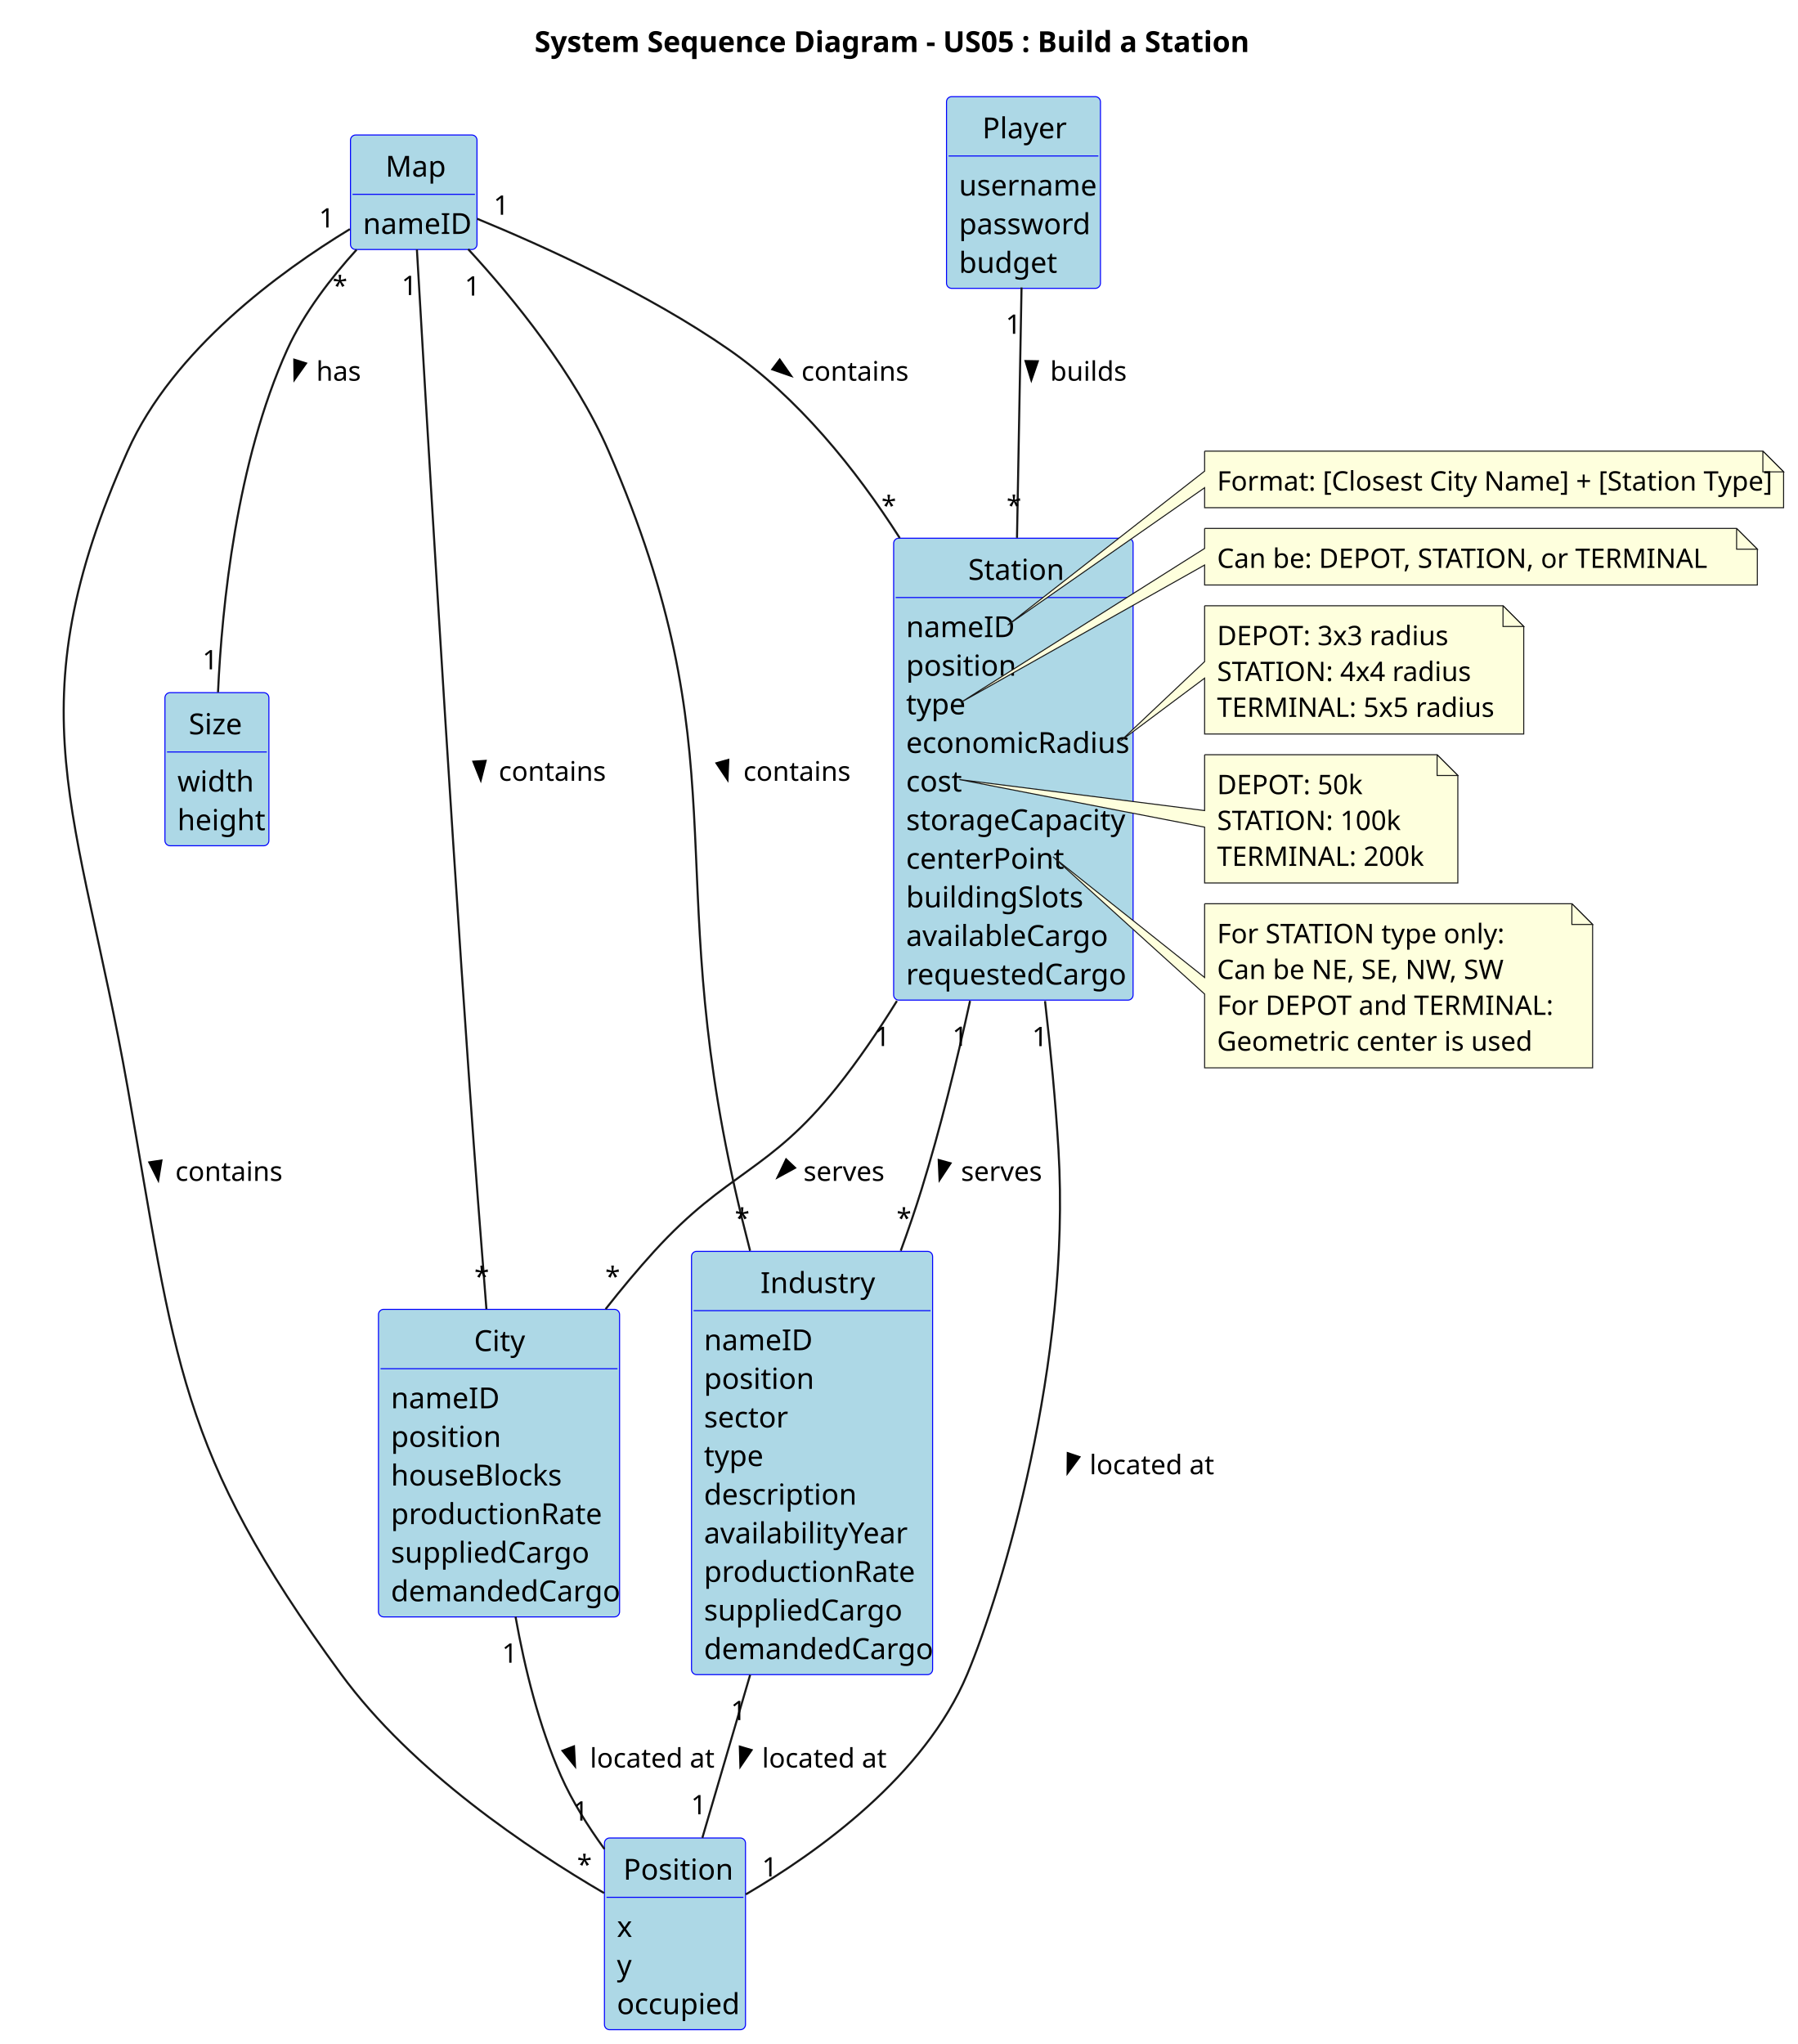
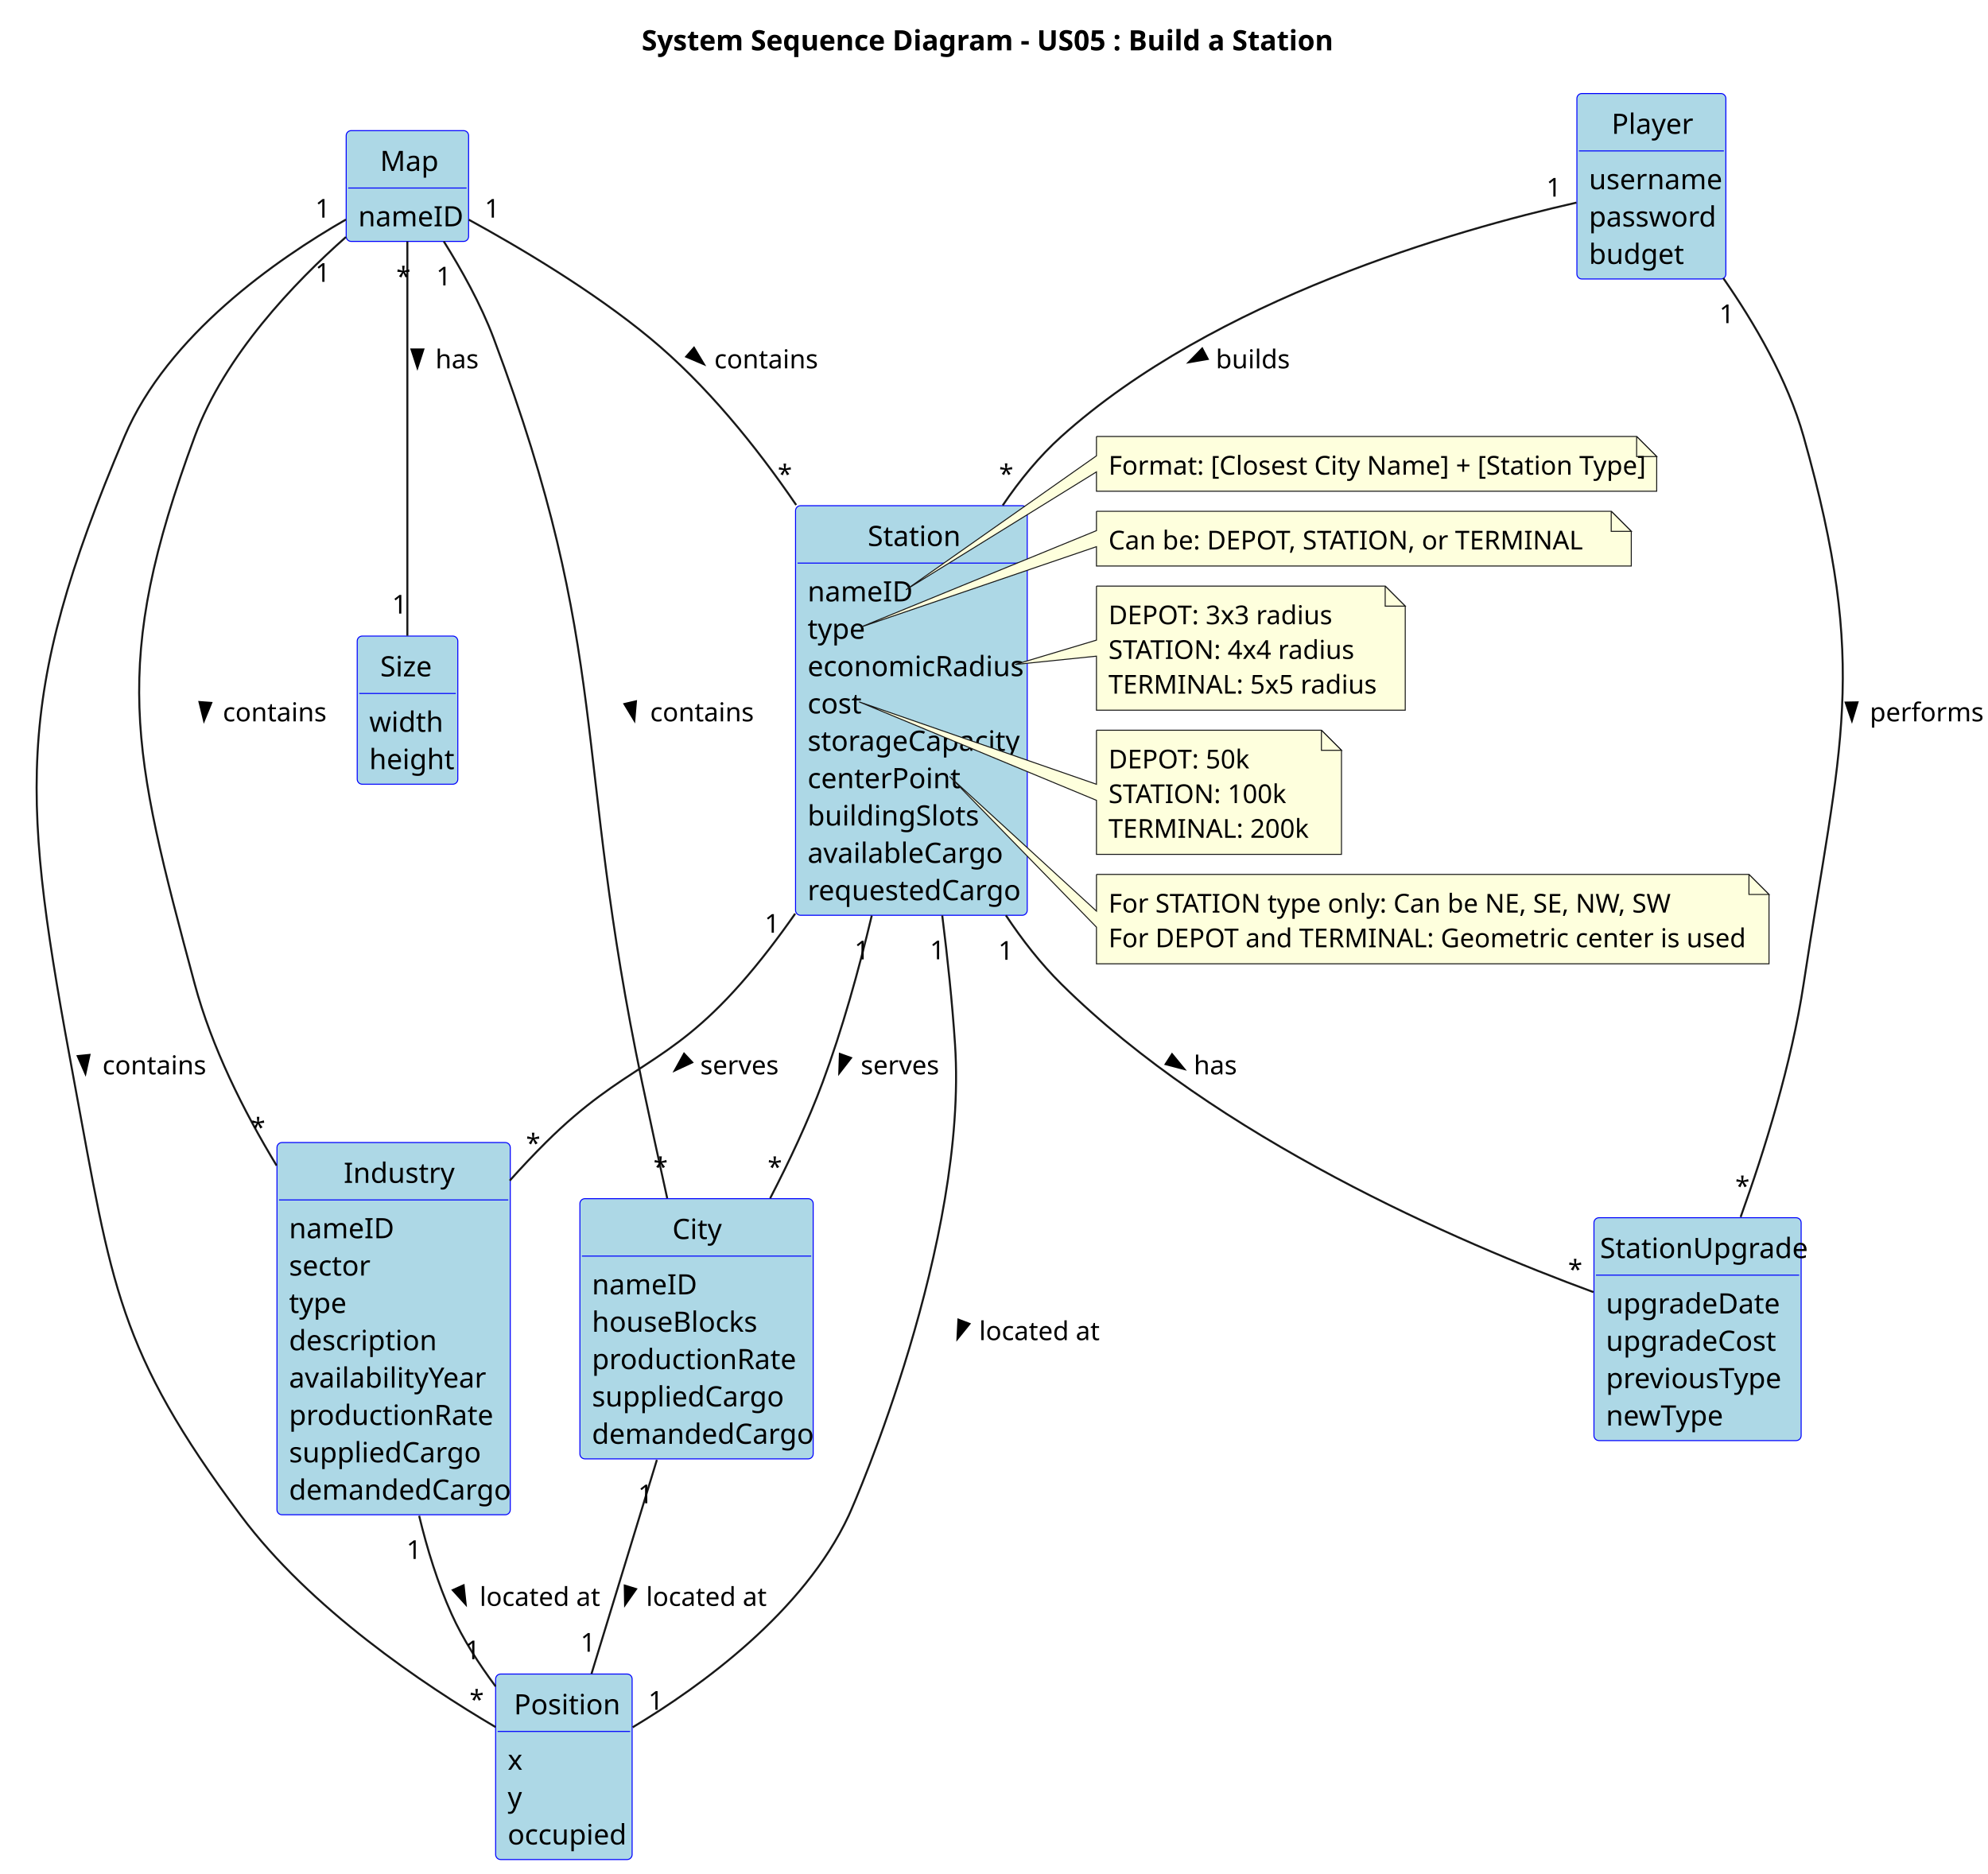
- <svg xmlns="http://www.w3.org/2000/svg" contentStyleType="text/css" height="986px" preserveAspectRatio="none" style="width:867px;height:986px;background:#FFFFFF;" version="1.1" viewBox="0 0 867 986" width="867px" zoomAndPan="magnify">
+ <svg xmlns="http://www.w3.org/2000/svg" contentStyleType="text/css" height="934px" preserveAspectRatio="none" style="width:991px;height:934px;background:#FFFFFF;" version="1.1" viewBox="0 0 991 934" width="991px" zoomAndPan="magnify">
  <defs />
  <g>
-     <text fill="#000000" font-family="sans-serif" font-size="14" font-weight="bold" lengthAdjust="spacing" textLength="337.647" x="257.846" y="25.107">System Sequence Diagram - US05 : Build a Station</text>
+     <text fill="#000000" font-family="sans-serif" font-size="14" font-weight="bold" lengthAdjust="spacing" textLength="337.647" x="319.856" y="25.107">System Sequence Diagram - US05 : Build a Station</text>
    <g id="elem_Player">
-       <rect codeLine="12" fill="#ADD8E6" height="92.484" id="Player" rx="2.5" ry="2.5" style="stroke:#0000FF;stroke-width:0.5;" width="74.255" x="456.56" y="46.621" />
-       <text fill="#000000" font-family="sans-serif" font-size="14" lengthAdjust="spacing" textLength="39.683" x="473.846" y="66.728">Player</text>
-       <line style="stroke:#0000FF;stroke-width:0.5;" x1="457.56" x2="529.815" y1="75.242" y2="75.242" />
-       <text fill="#000000" font-family="sans-serif" font-size="14" lengthAdjust="spacing" textLength="62.255" x="462.56" y="94.35">username</text>
-       <text fill="#000000" font-family="sans-serif" font-size="14" lengthAdjust="spacing" textLength="59.917" x="462.56" y="112.971">password</text>
-       <text fill="#000000" font-family="sans-serif" font-size="14" lengthAdjust="spacing" textLength="42.82" x="462.56" y="131.592">budget</text>
+       <rect codeLine="12" fill="#ADD8E6" height="92.484" id="Player" rx="2.5" ry="2.5" style="stroke:#0000FF;stroke-width:0.5;" width="74.255" x="786.07" y="46.621" />
+       <text fill="#000000" font-family="sans-serif" font-size="14" lengthAdjust="spacing" textLength="39.683" x="803.356" y="66.728">Player</text>
+       <line style="stroke:#0000FF;stroke-width:0.5;" x1="787.07" x2="859.325" y1="75.242" y2="75.242" />
+       <text fill="#000000" font-family="sans-serif" font-size="14" lengthAdjust="spacing" textLength="62.255" x="792.07" y="94.35">username</text>
+       <text fill="#000000" font-family="sans-serif" font-size="14" lengthAdjust="spacing" textLength="59.917" x="792.07" y="112.971">password</text>
+       <text fill="#000000" font-family="sans-serif" font-size="14" lengthAdjust="spacing" textLength="42.82" x="792.07" y="131.592">budget</text>
    </g>
    <g id="elem_Map">
-       <rect codeLine="18" fill="#ADD8E6" height="55.242" id="Map" rx="2.5" ry="2.5" style="stroke:#0000FF;stroke-width:0.5;" width="61.02" x="169.06" y="65.121" />
-       <text fill="#000000" font-family="sans-serif" font-size="14" lengthAdjust="spacing" textLength="27.234" x="185.953" y="85.228">Map</text>
-       <line style="stroke:#0000FF;stroke-width:0.5;" x1="170.06" x2="229.081" y1="93.742" y2="93.742" />
-       <text fill="#000000" font-family="sans-serif" font-size="14" lengthAdjust="spacing" textLength="49.02" x="175.06" y="112.85">nameID</text>
+       <rect codeLine="18" fill="#ADD8E6" height="55.242" id="Map" rx="2.5" ry="2.5" style="stroke:#0000FF;stroke-width:0.5;" width="61.02" x="172.57" y="65.121" />
+       <text fill="#000000" font-family="sans-serif" font-size="14" lengthAdjust="spacing" textLength="27.234" x="189.463" y="85.228">Map</text>
+       <line style="stroke:#0000FF;stroke-width:0.5;" x1="173.57" x2="232.59" y1="93.742" y2="93.742" />
+       <text fill="#000000" font-family="sans-serif" font-size="14" lengthAdjust="spacing" textLength="49.02" x="178.57" y="112.85">nameID</text>
    </g>
    <g id="elem_City">
-       <rect codeLine="22" fill="#ADD8E6" height="148.348" id="City" rx="2.5" ry="2.5" style="stroke:#0000FF;stroke-width:0.5;" width="116.296" x="182.56" y="631.621" />
-       <text fill="#000000" font-family="sans-serif" font-size="14" lengthAdjust="spacing" textLength="24.11" x="228.653" y="651.729">City</text>
-       <line style="stroke:#0000FF;stroke-width:0.5;" x1="183.56" x2="297.856" y1="660.242" y2="660.242" />
-       <text fill="#000000" font-family="sans-serif" font-size="14" lengthAdjust="spacing" textLength="49.02" x="188.56" y="679.35">nameID</text>
-       <text fill="#000000" font-family="sans-serif" font-size="14" lengthAdjust="spacing" textLength="48.255" x="188.56" y="697.971">position</text>
-       <text fill="#000000" font-family="sans-serif" font-size="14" lengthAdjust="spacing" textLength="79.379" x="188.56" y="716.592">houseBlocks</text>
-       <text fill="#000000" font-family="sans-serif" font-size="14" lengthAdjust="spacing" textLength="94.951" x="188.56" y="735.213">productionRate</text>
-       <text fill="#000000" font-family="sans-serif" font-size="14" lengthAdjust="spacing" textLength="90.282" x="188.56" y="753.834">suppliedCargo</text>
-       <text fill="#000000" font-family="sans-serif" font-size="14" lengthAdjust="spacing" textLength="104.296" x="188.56" y="772.455">demandedCargo</text>
+       <rect codeLine="22" fill="#ADD8E6" height="129.727" id="City" rx="2.5" ry="2.5" style="stroke:#0000FF;stroke-width:0.5;" width="116.296" x="289.07" y="597.621" />
+       <text fill="#000000" font-family="sans-serif" font-size="14" lengthAdjust="spacing" textLength="24.11" x="335.163" y="617.729">City</text>
+       <line style="stroke:#0000FF;stroke-width:0.5;" x1="290.07" x2="404.366" y1="626.242" y2="626.242" />
+       <text fill="#000000" font-family="sans-serif" font-size="14" lengthAdjust="spacing" textLength="49.02" x="295.07" y="645.35">nameID</text>
+       <text fill="#000000" font-family="sans-serif" font-size="14" lengthAdjust="spacing" textLength="79.379" x="295.07" y="663.971">houseBlocks</text>
+       <text fill="#000000" font-family="sans-serif" font-size="14" lengthAdjust="spacing" textLength="94.951" x="295.07" y="682.592">productionRate</text>
+       <text fill="#000000" font-family="sans-serif" font-size="14" lengthAdjust="spacing" textLength="90.282" x="295.07" y="701.213">suppliedCargo</text>
+       <text fill="#000000" font-family="sans-serif" font-size="14" lengthAdjust="spacing" textLength="104.296" x="295.07" y="719.834">demandedCargo</text>
    </g>
    <g id="elem_Industry">
-       <rect codeLine="31" fill="#ADD8E6" height="204.211" id="Industry" rx="2.5" ry="2.5" style="stroke:#0000FF;stroke-width:0.5;" width="116.296" x="333.56" y="603.621" />
-       <text fill="#000000" font-family="sans-serif" font-size="14" lengthAdjust="spacing" textLength="49.8" x="366.808" y="623.729">Industry</text>
-       <line style="stroke:#0000FF;stroke-width:0.5;" x1="334.56" x2="448.856" y1="632.242" y2="632.242" />
-       <text fill="#000000" font-family="sans-serif" font-size="14" lengthAdjust="spacing" textLength="49.02" x="339.56" y="651.35">nameID</text>
-       <text fill="#000000" font-family="sans-serif" font-size="14" lengthAdjust="spacing" textLength="48.255" x="339.56" y="669.971">position</text>
-       <text fill="#000000" font-family="sans-serif" font-size="14" lengthAdjust="spacing" textLength="38.124" x="339.56" y="688.592">sector</text>
-       <text fill="#000000" font-family="sans-serif" font-size="14" lengthAdjust="spacing" textLength="26.462" x="339.56" y="707.213">type</text>
-       <text fill="#000000" font-family="sans-serif" font-size="14" lengthAdjust="spacing" textLength="67.703" x="339.56" y="725.834">description</text>
-       <text fill="#000000" font-family="sans-serif" font-size="14" lengthAdjust="spacing" textLength="94.158" x="339.56" y="744.455">availabilityYear</text>
-       <text fill="#000000" font-family="sans-serif" font-size="14" lengthAdjust="spacing" textLength="94.951" x="339.56" y="763.076">productionRate</text>
-       <text fill="#000000" font-family="sans-serif" font-size="14" lengthAdjust="spacing" textLength="90.282" x="339.56" y="781.697">suppliedCargo</text>
-       <text fill="#000000" font-family="sans-serif" font-size="14" lengthAdjust="spacing" textLength="104.296" x="339.56" y="800.318">demandedCargo</text>
+       <rect codeLine="30" fill="#ADD8E6" height="185.59" id="Industry" rx="2.5" ry="2.5" style="stroke:#0000FF;stroke-width:0.5;" width="116.296" x="138.07" y="569.621" />
+       <text fill="#000000" font-family="sans-serif" font-size="14" lengthAdjust="spacing" textLength="49.8" x="171.318" y="589.729">Industry</text>
+       <line style="stroke:#0000FF;stroke-width:0.5;" x1="139.07" x2="253.366" y1="598.242" y2="598.242" />
+       <text fill="#000000" font-family="sans-serif" font-size="14" lengthAdjust="spacing" textLength="49.02" x="144.07" y="617.35">nameID</text>
+       <text fill="#000000" font-family="sans-serif" font-size="14" lengthAdjust="spacing" textLength="38.124" x="144.07" y="635.971">sector</text>
+       <text fill="#000000" font-family="sans-serif" font-size="14" lengthAdjust="spacing" textLength="26.462" x="144.07" y="654.592">type</text>
+       <text fill="#000000" font-family="sans-serif" font-size="14" lengthAdjust="spacing" textLength="67.703" x="144.07" y="673.213">description</text>
+       <text fill="#000000" font-family="sans-serif" font-size="14" lengthAdjust="spacing" textLength="94.158" x="144.07" y="691.834">availabilityYear</text>
+       <text fill="#000000" font-family="sans-serif" font-size="14" lengthAdjust="spacing" textLength="94.951" x="144.07" y="710.455">productionRate</text>
+       <text fill="#000000" font-family="sans-serif" font-size="14" lengthAdjust="spacing" textLength="90.282" x="144.07" y="729.076">suppliedCargo</text>
+       <text fill="#000000" font-family="sans-serif" font-size="14" lengthAdjust="spacing" textLength="104.296" x="144.07" y="747.697">demandedCargo</text>
    </g>
    <g id="elem_Position">
-       <rect codeLine="43" fill="#ADD8E6" height="92.484" id="Position" rx="2.5" ry="2.5" style="stroke:#0000FF;stroke-width:0.5;" width="68.041" x="291.56" y="886.621" />
-       <text fill="#000000" font-family="sans-serif" font-size="14" lengthAdjust="spacing" textLength="49.807" x="300.677" y="906.729">Position</text>
-       <line style="stroke:#0000FF;stroke-width:0.5;" x1="292.56" x2="358.601" y1="915.242" y2="915.242" />
-       <text fill="#000000" font-family="sans-serif" font-size="14" lengthAdjust="spacing" textLength="7" x="297.56" y="934.35">x</text>
-       <text fill="#000000" font-family="sans-serif" font-size="14" lengthAdjust="spacing" textLength="7" x="297.56" y="952.971">y</text>
-       <text fill="#000000" font-family="sans-serif" font-size="14" lengthAdjust="spacing" textLength="56.041" x="297.56" y="971.592">occupied</text>
+       <rect codeLine="41" fill="#ADD8E6" height="92.484" id="Position" rx="2.5" ry="2.5" style="stroke:#0000FF;stroke-width:0.5;" width="68.041" x="247.07" y="834.621" />
+       <text fill="#000000" font-family="sans-serif" font-size="14" lengthAdjust="spacing" textLength="49.807" x="256.187" y="854.729">Position</text>
+       <line style="stroke:#0000FF;stroke-width:0.5;" x1="248.07" x2="314.111" y1="863.242" y2="863.242" />
+       <text fill="#000000" font-family="sans-serif" font-size="14" lengthAdjust="spacing" textLength="7" x="253.07" y="882.35">x</text>
+       <text fill="#000000" font-family="sans-serif" font-size="14" lengthAdjust="spacing" textLength="7" x="253.07" y="900.971">y</text>
+       <text fill="#000000" font-family="sans-serif" font-size="14" lengthAdjust="spacing" textLength="56.041" x="253.07" y="919.592">occupied</text>
    </g>
    <g id="elem_Size">
-       <rect codeLine="49" fill="#ADD8E6" height="73.863" id="Size" rx="2.5" ry="2.5" style="stroke:#0000FF;stroke-width:0.5;" width="50.145" x="79.56" y="334.121" />
-       <text fill="#000000" font-family="sans-serif" font-size="14" lengthAdjust="spacing" textLength="27.234" x="91.015" y="354.228">Size</text>
-       <line style="stroke:#0000FF;stroke-width:0.5;" x1="80.56" x2="128.704" y1="362.742" y2="362.742" />
-       <text fill="#000000" font-family="sans-serif" font-size="14" lengthAdjust="spacing" textLength="32.683" x="85.56" y="381.85">width</text>
-       <text fill="#000000" font-family="sans-serif" font-size="14" lengthAdjust="spacing" textLength="38.145" x="85.56" y="400.471">height</text>
+       <rect codeLine="47" fill="#ADD8E6" height="73.863" id="Size" rx="2.5" ry="2.5" style="stroke:#0000FF;stroke-width:0.5;" width="50.145" x="178.07" y="317.121" />
+       <text fill="#000000" font-family="sans-serif" font-size="14" lengthAdjust="spacing" textLength="27.234" x="189.525" y="337.228">Size</text>
+       <line style="stroke:#0000FF;stroke-width:0.5;" x1="179.07" x2="227.214" y1="345.742" y2="345.742" />
+       <text fill="#000000" font-family="sans-serif" font-size="14" lengthAdjust="spacing" textLength="32.683" x="184.07" y="364.85">width</text>
+       <text fill="#000000" font-family="sans-serif" font-size="14" lengthAdjust="spacing" textLength="38.145" x="184.07" y="383.471">height</text>
    </g>
    <g id="elem_Station">
-       <rect codeLine="54" fill="#ADD8E6" height="222.832" id="Station" rx="2.5" ry="2.5" style="stroke:#0000FF;stroke-width:0.5;" width="115.496" x="431.06" y="259.621" />
-       <text fill="#000000" font-family="sans-serif" font-size="14" lengthAdjust="spacing" textLength="43.586" x="467.015" y="279.728">Station</text>
-       <line style="stroke:#0000FF;stroke-width:0.5;" x1="432.06" x2="545.556" y1="288.242" y2="288.242" />
-       <text fill="#000000" font-family="sans-serif" font-size="14" lengthAdjust="spacing" textLength="49.02" x="437.06" y="307.35">nameID</text>
-       <text fill="#000000" font-family="sans-serif" font-size="14" lengthAdjust="spacing" textLength="48.255" x="437.06" y="325.971">position</text>
-       <text fill="#000000" font-family="sans-serif" font-size="14" lengthAdjust="spacing" textLength="26.462" x="437.06" y="344.592">type</text>
-       <text fill="#000000" font-family="sans-serif" font-size="14" lengthAdjust="spacing" textLength="103.496" x="437.06" y="363.213">economicRadius</text>
-       <text fill="#000000" font-family="sans-serif" font-size="14" lengthAdjust="spacing" textLength="25.676" x="437.06" y="381.834">cost</text>
-       <text fill="#000000" font-family="sans-serif" font-size="14" lengthAdjust="spacing" textLength="101.165" x="437.06" y="400.455">storageCapacity</text>
-       <text fill="#000000" font-family="sans-serif" font-size="14" lengthAdjust="spacing" textLength="70.82" x="437.06" y="419.076">centerPoint</text>
-       <text fill="#000000" font-family="sans-serif" font-size="14" lengthAdjust="spacing" textLength="79.386" x="437.06" y="437.697">buildingSlots</text>
-       <text fill="#000000" font-family="sans-serif" font-size="14" lengthAdjust="spacing" textLength="93.393" x="437.06" y="456.318">availableCargo</text>
-       <text fill="#000000" font-family="sans-serif" font-size="14" lengthAdjust="spacing" textLength="100.399" x="437.06" y="474.94">requestedCargo</text>
+       <rect codeLine="52" fill="#ADD8E6" height="204.211" id="Station" rx="2.5" ry="2.5" style="stroke:#0000FF;stroke-width:0.5;" width="115.496" x="396.57" y="252.121" />
+       <text fill="#000000" font-family="sans-serif" font-size="14" lengthAdjust="spacing" textLength="43.586" x="432.525" y="272.228">Station</text>
+       <line style="stroke:#0000FF;stroke-width:0.5;" x1="397.57" x2="511.066" y1="280.742" y2="280.742" />
+       <text fill="#000000" font-family="sans-serif" font-size="14" lengthAdjust="spacing" textLength="49.02" x="402.57" y="299.85">nameID</text>
+       <text fill="#000000" font-family="sans-serif" font-size="14" lengthAdjust="spacing" textLength="26.462" x="402.57" y="318.471">type</text>
+       <text fill="#000000" font-family="sans-serif" font-size="14" lengthAdjust="spacing" textLength="103.496" x="402.57" y="337.092">economicRadius</text>
+       <text fill="#000000" font-family="sans-serif" font-size="14" lengthAdjust="spacing" textLength="25.676" x="402.57" y="355.713">cost</text>
+       <text fill="#000000" font-family="sans-serif" font-size="14" lengthAdjust="spacing" textLength="101.165" x="402.57" y="374.334">storageCapacity</text>
+       <text fill="#000000" font-family="sans-serif" font-size="14" lengthAdjust="spacing" textLength="70.82" x="402.57" y="392.955">centerPoint</text>
+       <text fill="#000000" font-family="sans-serif" font-size="14" lengthAdjust="spacing" textLength="79.386" x="402.57" y="411.576">buildingSlots</text>
+       <text fill="#000000" font-family="sans-serif" font-size="14" lengthAdjust="spacing" textLength="93.393" x="402.57" y="430.197">availableCargo</text>
+       <text fill="#000000" font-family="sans-serif" font-size="14" lengthAdjust="spacing" textLength="100.399" x="402.57" y="448.818">requestedCargo</text>
    </g>
-     <path d="M581.06,217.621 L581.06,227.267 L486.08,301.553 L581.06,235.267 L581.06,244.912 A0,0 0 0 0 581.06,244.912 L860.34,244.912 A0,0 0 0 0 860.34,244.912 L860.34,227.621 L850.34,217.621 L581.06,217.621 A0,0 0 0 0 581.06,217.621 " fill="#FEFFDD" style="stroke:#181818;stroke-width:0.5;" />
-     <path d="M850.34,217.621 L850.34,227.621 L860.34,227.621 L850.34,217.621 " fill="#FEFFDD" style="stroke:#181818;stroke-width:0.5;" />
-     <text fill="#000000" font-family="sans-serif" font-size="13" lengthAdjust="spacing" textLength="258.28" x="587.06" y="236.649">Format: [Closest City Name] + [Station Type]</text>
-     <path d="M581.06,254.912 L581.06,264.558 L463.522,338.795 L581.06,272.558 L581.06,282.203 A0,0 0 0 0 581.06,282.203 L847.67,282.203 A0,0 0 0 0 847.67,282.203 L847.67,264.912 L837.67,254.912 L581.06,254.912 A0,0 0 0 0 581.06,254.912 " fill="#FEFFDD" style="stroke:#181818;stroke-width:0.5;" />
-     <path d="M837.67,254.912 L837.67,264.912 L847.67,264.912 L837.67,254.912 " fill="#FEFFDD" style="stroke:#181818;stroke-width:0.5;" />
-     <text fill="#000000" font-family="sans-serif" font-size="13" lengthAdjust="spacing" textLength="245.61" x="587.06" y="273.94">Can be: DEPOT, STATION, or TERMINAL</text>
-     <path d="M581.06,292.203 L581.06,319.14 L540.556,357.416 L581.06,327.14 L581.06,354.076 A0,0 0 0 0 581.06,354.076 L734.993,354.076 A0,0 0 0 0 734.993,354.076 L734.993,302.203 L724.993,292.203 L581.06,292.203 A0,0 0 0 0 581.06,292.203 " fill="#FEFFDD" style="stroke:#181818;stroke-width:0.5;" />
-     <path d="M724.993,292.203 L724.993,302.203 L734.993,302.203 L724.993,292.203 " fill="#FEFFDD" style="stroke:#181818;stroke-width:0.5;" />
-     <text fill="#000000" font-family="sans-serif" font-size="13" lengthAdjust="spacing" textLength="111.985" x="587.06" y="311.231">DEPOT: 3x3 radius</text>
-     <text fill="#000000" font-family="sans-serif" font-size="13" lengthAdjust="spacing" textLength="123.538" x="587.06" y="328.522">STATION: 4x4 radius</text>
-     <text fill="#000000" font-family="sans-serif" font-size="13" lengthAdjust="spacing" textLength="132.933" x="587.06" y="345.813">TERMINAL: 5x5 radius</text>
-     <path d="M581.06,364.076 L581.06,391.013 L462.736,376.037 L581.06,399.013 L581.06,425.949 A0,0 0 0 0 581.06,425.949 L703.204,425.949 A0,0 0 0 0 703.204,425.949 L703.204,374.076 L693.204,364.076 L581.06,364.076 A0,0 0 0 0 581.06,364.076 " fill="#FEFFDD" style="stroke:#181818;stroke-width:0.5;" />
-     <path d="M693.204,364.076 L693.204,374.076 L703.204,374.076 L693.204,364.076 " fill="#FEFFDD" style="stroke:#181818;stroke-width:0.5;" />
-     <text fill="#000000" font-family="sans-serif" font-size="13" lengthAdjust="spacing" textLength="72.966" x="587.06" y="383.104">DEPOT: 50k</text>
-     <text fill="#000000" font-family="sans-serif" font-size="13" lengthAdjust="spacing" textLength="91.749" x="587.06" y="400.396">STATION: 100k</text>
-     <text fill="#000000" font-family="sans-serif" font-size="13" lengthAdjust="spacing" textLength="101.144" x="587.06" y="417.687">TERMINAL: 200k</text>
-     <path d="M581.06,435.949 L581.06,471.531 L507.88,413.279 L581.06,479.531 L581.06,515.113 A0,0 0 0 0 581.06,515.113 L768.21,515.113 A0,0 0 0 0 768.21,515.113 L768.21,445.949 L758.21,435.949 L581.06,435.949 A0,0 0 0 0 581.06,435.949 " fill="#FEFFDD" style="stroke:#181818;stroke-width:0.5;" />
-     <path d="M758.21,435.949 L758.21,445.949 L768.21,445.949 L758.21,435.949 " fill="#FEFFDD" style="stroke:#181818;stroke-width:0.5;" />
-     <text fill="#000000" font-family="sans-serif" font-size="13" lengthAdjust="spacing" textLength="138.703" x="587.06" y="454.978">For STATION type only:</text>
-     <text fill="#000000" font-family="sans-serif" font-size="13" lengthAdjust="spacing" textLength="145.203" x="587.06" y="472.269">Can be NE, SE, NW, SW</text>
-     <text fill="#000000" font-family="sans-serif" font-size="13" lengthAdjust="spacing" textLength="166.15" x="587.06" y="489.56">For DEPOT and TERMINAL:</text>
-     <text fill="#000000" font-family="sans-serif" font-size="13" lengthAdjust="spacing" textLength="144.504" x="587.06" y="506.851">Geometric center is used</text>
+     <g id="elem_StationUpgrade">
+       <rect codeLine="64" fill="#ADD8E6" height="111.106" id="StationUpgrade" rx="2.5" ry="2.5" style="stroke:#0000FF;stroke-width:0.5;" width="103.289" x="794.57" y="607.121" />
+       <text fill="#000000" font-family="sans-serif" font-size="14" lengthAdjust="spacing" textLength="97.289" x="797.57" y="627.229">StationUpgrade</text>
+       <line style="stroke:#0000FF;stroke-width:0.5;" x1="795.57" x2="896.859" y1="635.742" y2="635.742" />
+       <text fill="#000000" font-family="sans-serif" font-size="14" lengthAdjust="spacing" textLength="80.951" x="800.57" y="654.85">upgradeDate</text>
+       <text fill="#000000" font-family="sans-serif" font-size="14" lengthAdjust="spacing" textLength="80.165" x="800.57" y="673.471">upgradeCost</text>
+       <text fill="#000000" font-family="sans-serif" font-size="14" lengthAdjust="spacing" textLength="84.041" x="800.57" y="692.092">previousType</text>
+       <text fill="#000000" font-family="sans-serif" font-size="14" lengthAdjust="spacing" textLength="56.807" x="800.57" y="710.713">newType</text>
+     </g>
+     <path d="M546.57,217.621 L546.57,227.267 L451.591,294.053 L546.57,235.267 L546.57,244.912 A0,0 0 0 0 546.57,244.912 L825.85,244.912 A0,0 0 0 0 825.85,244.912 L825.85,227.621 L815.85,217.621 L546.57,217.621 A0,0 0 0 0 546.57,217.621 " fill="#FEFFDD" style="stroke:#181818;stroke-width:0.5;" />
+     <path d="M815.85,217.621 L815.85,227.621 L825.85,227.621 L815.85,217.621 " fill="#FEFFDD" style="stroke:#181818;stroke-width:0.5;" />
+     <text fill="#000000" font-family="sans-serif" font-size="13" lengthAdjust="spacing" textLength="258.28" x="552.57" y="236.649">Format: [Closest City Name] + [Station Type]</text>
+     <path d="M546.57,254.912 L546.57,264.558 L429.032,312.674 L546.57,272.558 L546.57,282.203 A0,0 0 0 0 546.57,282.203 L813.18,282.203 A0,0 0 0 0 813.18,282.203 L813.18,264.912 L803.18,254.912 L546.57,254.912 A0,0 0 0 0 546.57,254.912 " fill="#FEFFDD" style="stroke:#181818;stroke-width:0.5;" />
+     <path d="M803.18,254.912 L803.18,264.912 L813.18,264.912 L803.18,254.912 " fill="#FEFFDD" style="stroke:#181818;stroke-width:0.5;" />
+     <text fill="#000000" font-family="sans-serif" font-size="13" lengthAdjust="spacing" textLength="245.61" x="552.57" y="273.94">Can be: DEPOT, STATION, or TERMINAL</text>
+     <path d="M546.57,292.203 L546.57,319.14 L506.066,331.295 L546.57,327.14 L546.57,354.076 A0,0 0 0 0 546.57,354.076 L700.503,354.076 A0,0 0 0 0 700.503,354.076 L700.503,302.203 L690.503,292.203 L546.57,292.203 A0,0 0 0 0 546.57,292.203 " fill="#FEFFDD" style="stroke:#181818;stroke-width:0.5;" />
+     <path d="M690.503,292.203 L690.503,302.203 L700.503,302.203 L690.503,292.203 " fill="#FEFFDD" style="stroke:#181818;stroke-width:0.5;" />
+     <text fill="#000000" font-family="sans-serif" font-size="13" lengthAdjust="spacing" textLength="111.985" x="552.57" y="311.231">DEPOT: 3x3 radius</text>
+     <text fill="#000000" font-family="sans-serif" font-size="13" lengthAdjust="spacing" textLength="123.538" x="552.57" y="328.522">STATION: 4x4 radius</text>
+     <text fill="#000000" font-family="sans-serif" font-size="13" lengthAdjust="spacing" textLength="132.933" x="552.57" y="345.813">TERMINAL: 5x5 radius</text>
+     <path d="M546.57,364.076 L546.57,391.013 L428.246,349.916 L546.57,399.013 L546.57,425.949 A0,0 0 0 0 546.57,425.949 L668.714,425.949 A0,0 0 0 0 668.714,425.949 L668.714,374.076 L658.714,364.076 L546.57,364.076 A0,0 0 0 0 546.57,364.076 " fill="#FEFFDD" style="stroke:#181818;stroke-width:0.5;" />
+     <path d="M658.714,364.076 L658.714,374.076 L668.714,374.076 L658.714,364.076 " fill="#FEFFDD" style="stroke:#181818;stroke-width:0.5;" />
+     <text fill="#000000" font-family="sans-serif" font-size="13" lengthAdjust="spacing" textLength="72.966" x="552.57" y="383.104">DEPOT: 50k</text>
+     <text fill="#000000" font-family="sans-serif" font-size="13" lengthAdjust="spacing" textLength="91.749" x="552.57" y="400.396">STATION: 100k</text>
+     <text fill="#000000" font-family="sans-serif" font-size="13" lengthAdjust="spacing" textLength="101.144" x="552.57" y="417.687">TERMINAL: 200k</text>
+     <path d="M546.57,435.949 L546.57,454.24 L473.39,387.158 L546.57,462.24 L546.57,480.531 A0,0 0 0 0 546.57,480.531 L881.836,480.531 A0,0 0 0 0 881.836,480.531 L881.836,445.949 L871.836,435.949 L546.57,435.949 A0,0 0 0 0 546.57,435.949 " fill="#FEFFDD" style="stroke:#181818;stroke-width:0.5;" />
+     <path d="M871.836,435.949 L871.836,445.949 L881.836,445.949 L871.836,435.949 " fill="#FEFFDD" style="stroke:#181818;stroke-width:0.5;" />
+     <text fill="#000000" font-family="sans-serif" font-size="13" lengthAdjust="spacing" textLength="287.517" x="552.57" y="454.978">For STATION type only: Can be NE, SE, NW, SW</text>
+     <text fill="#000000" font-family="sans-serif" font-size="13" lengthAdjust="spacing" textLength="314.266" x="552.57" y="472.269">For DEPOT and TERMINAL: Geometric center is used</text>
    <g id="link_Player_Station">
-       <path codeLine="95" d="M492.75,138.661 C492.16,171.411 491.33,217.221 490.56,259.451 " fill="none" id="Player-Station" style="stroke:#181818;stroke-width:1.0;" />
-       <polygon fill="#000000" points="497.469,183.266,500.572,174.275,494.695,174.169,497.469,183.266" style="stroke:#000000;stroke-width:1.0;" />
-       <text fill="#000000" font-family="sans-serif" font-size="13" lengthAdjust="spacing" textLength="33.966" x="506.56" y="183.649">builds</text>
-       <text fill="#000000" font-family="sans-serif" font-size="13" lengthAdjust="spacing" textLength="7.23" x="485.088" y="161.026">1</text>
-       <text fill="#000000" font-family="sans-serif" font-size="13" lengthAdjust="spacing" textLength="5.059" x="485.512" y="248.421">*</text>
+       <path codeLine="97" d="M785.85,101.021 C725.53,114.681 605.5,148.921 529.07,217.621 C518.08,227.511 508.34,239.401 499.84,251.981 " fill="none" id="Player-Station" style="stroke:#181818;stroke-width:1.0;" />
+       <polygon fill="#000000" points="592.648,180.601,602.019,178.977,599.275,173.779,592.648,180.601" style="stroke:#000000;stroke-width:1.0;" />
+       <text fill="#000000" font-family="sans-serif" font-size="13" lengthAdjust="spacing" textLength="33.966" x="606.07" y="183.649">builds</text>
+       <text fill="#000000" font-family="sans-serif" font-size="13" lengthAdjust="spacing" textLength="7.23" x="770.831" y="98.011">1</text>
+       <text fill="#000000" font-family="sans-serif" font-size="13" lengthAdjust="spacing" textLength="5.059" x="498.002" y="240.887">*</text>
+     </g>
+     <g id="link_Player_StationUpgrade">
+       <path codeLine="98" d="M859.07,138.731 C874.63,161.091 891.09,189.311 899.07,217.621 C932.01,334.401 917.24,370.651 899.07,490.621 C893.05,530.421 879.56,573.711 867.69,606.771 " fill="none" id="Player-StationUpgrade" style="stroke:#181818;stroke-width:1.0;" />
+       <polygon fill="#000000" points="923.162,359.266,925.934,350.168,920.057,350.276,923.162,359.266" style="stroke:#000000;stroke-width:1.0;" />
+       <text fill="#000000" font-family="sans-serif" font-size="13" lengthAdjust="spacing" textLength="51.289" x="932.07" y="359.649">performs</text>
+       <text fill="#000000" font-family="sans-serif" font-size="13" lengthAdjust="spacing" textLength="7.23" x="857.045" y="161.107">1</text>
+       <text fill="#000000" font-family="sans-serif" font-size="13" lengthAdjust="spacing" textLength="5.059" x="865.006" y="595.968">*</text>
    </g>
    <g id="link_City_Position">
-       <path codeLine="96" d="M248.68,779.911 C253.14,804.961 260.01,832.681 270.56,856.621 C275.97,868.881 283.65,881.081 291.56,891.961 " fill="none" id="City-Position" style="stroke:#181818;stroke-width:1.0;" />
-       <polygon fill="#000000" points="277.347,851.936,276.859,842.438,271.369,844.539,277.347,851.936" style="stroke:#000000;stroke-width:1.0;" />
-       <text fill="#000000" font-family="sans-serif" font-size="13" lengthAdjust="spacing" textLength="56.373" x="284.56" y="852.649">located at</text>
-       <text fill="#000000" font-family="sans-serif" font-size="13" lengthAdjust="spacing" textLength="7.23" x="242.131" y="802.086">1</text>
-       <text fill="#000000" font-family="sans-serif" font-size="13" lengthAdjust="spacing" textLength="7.23" x="276.377" y="878.215">1</text>
+       <path codeLine="100" d="M327.45,727.841 C316.96,762.161 304.3,803.591 294.86,834.481 " fill="none" id="City-Position" style="stroke:#181818;stroke-width:1.0;" />
+       <polygon fill="#000000" points="311.609,800.048,317.063,792.257,311.442,790.539,311.609,800.048" style="stroke:#000000;stroke-width:1.0;" />
+       <text fill="#000000" font-family="sans-serif" font-size="13" lengthAdjust="spacing" textLength="56.373" x="322.07" y="800.649">located at</text>
+       <text fill="#000000" font-family="sans-serif" font-size="13" lengthAdjust="spacing" textLength="7.23" x="318.062" y="749.501">1</text>
+       <text fill="#000000" font-family="sans-serif" font-size="13" lengthAdjust="spacing" textLength="7.23" x="289.385" y="823.47">1</text>
    </g>
    <g id="link_Industry_Position">
-       <path codeLine="97" d="M361.84,807.931 C353.77,835.461 345.43,863.891 338.79,886.541 " fill="none" id="Industry-Position" style="stroke:#181818;stroke-width:1.0;" />
-       <polygon fill="#000000" points="357.153,852.065,362.518,844.212,356.878,842.558,357.153,852.065" style="stroke:#000000;stroke-width:1.0;" />
-       <text fill="#000000" font-family="sans-serif" font-size="13" lengthAdjust="spacing" textLength="56.373" x="367.56" y="852.649">located at</text>
-       <text fill="#000000" font-family="sans-serif" font-size="13" lengthAdjust="spacing" textLength="7.23" x="352.502" y="829.754">1</text>
-       <text fill="#000000" font-family="sans-serif" font-size="13" lengthAdjust="spacing" textLength="7.23" x="333.294" y="875.197">1</text>
+       <path codeLine="101" d="M208.94,755.721 C212.96,772.411 218.21,789.351 225.07,804.621 C230.73,817.221 238.81,829.721 247.07,840.801 " fill="none" id="Industry-Position" style="stroke:#181818;stroke-width:1.0;" />
+       <polygon fill="#000000" points="232.115,799.829,231.098,790.373,225.734,792.777,232.115,799.829" style="stroke:#000000;stroke-width:1.0;" />
+       <text fill="#000000" font-family="sans-serif" font-size="13" lengthAdjust="spacing" textLength="56.373" x="239.07" y="800.649">located at</text>
+       <text fill="#000000" font-family="sans-serif" font-size="13" lengthAdjust="spacing" textLength="7.23" x="202.626" y="777.236">1</text>
+       <text fill="#000000" font-family="sans-serif" font-size="13" lengthAdjust="spacing" textLength="7.23" x="231.887" y="827.238">1</text>
    </g>
    <g id="link_Map_City">
-       <path codeLine="98" d="M201.1,120.361 C205.01,188.051 215.82,371.681 226.56,524.621 C229.03,559.801 232.03,598.821 234.63,631.511 " fill="none" id="Map-City" style="stroke:#181818;stroke-width:1.0;" />
-       <polygon fill="#000000" points="231.887,376.256,234.228,367.038,228.363,367.423,231.887,376.256" style="stroke:#000000;stroke-width:1.0;" />
-       <text fill="#000000" font-family="sans-serif" font-size="13" lengthAdjust="spacing" textLength="48.42" x="240.56" y="376.649">contains</text>
-       <text fill="#000000" font-family="sans-serif" font-size="13" lengthAdjust="spacing" textLength="7.23" x="193.694" y="142.322">1</text>
-       <text fill="#000000" font-family="sans-serif" font-size="13" lengthAdjust="spacing" textLength="5.059" x="228.788" y="620.405">*</text>
+       <path codeLine="102" d="M221.23,120.351 C229.91,134.221 239.75,151.761 246.07,168.621 C305.1,326.051 285.46,375.081 320.07,539.621 C324.03,558.411 328.47,578.791 332.6,597.411 " fill="none" id="Map-City" style="stroke:#181818;stroke-width:1.0;" />
+       <polygon fill="#000000" points="316.207,359.136,317.012,349.659,311.288,350.996,316.207,359.136" style="stroke:#000000;stroke-width:1.0;" />
+       <text fill="#000000" font-family="sans-serif" font-size="13" lengthAdjust="spacing" textLength="48.42" x="324.07" y="359.649">contains</text>
+       <text fill="#000000" font-family="sans-serif" font-size="13" lengthAdjust="spacing" textLength="7.23" x="217.46" y="142.31">1</text>
+       <text fill="#000000" font-family="sans-serif" font-size="13" lengthAdjust="spacing" textLength="5.059" x="325.731" y="586.408">*</text>
    </g>
    <g id="link_Map_Industry">
-       <path codeLine="99" d="M225.84,120.201 C247.55,143.781 277.33,180.201 293.56,217.621 C357.43,364.901 319.14,417.051 354.56,573.621 C356.75,583.301 359.22,593.331 361.81,603.341 " fill="none" id="Map-Industry" style="stroke:#181818;stroke-width:1.0;" />
-       <polygon fill="#000000" points="350.914,376.08,351.293,366.577,345.635,368.169,350.914,376.08" style="stroke:#000000;stroke-width:1.0;" />
-       <text fill="#000000" font-family="sans-serif" font-size="13" lengthAdjust="spacing" textLength="48.42" x="358.56" y="376.649">contains</text>
-       <text fill="#000000" font-family="sans-serif" font-size="13" lengthAdjust="spacing" textLength="7.23" x="224.132" y="142.579">1</text>
-       <text fill="#000000" font-family="sans-serif" font-size="13" lengthAdjust="spacing" textLength="5.059" x="354.433" y="592.237">*</text>
+       <path codeLine="103" d="M172.44,118.171 C146.78,140.851 112.03,177.101 97.07,217.621 C55.05,331.441 65.6,373.441 97.07,490.621 C105.53,522.091 121.34,553.761 137.89,581.131 " fill="none" id="Map-Industry" style="stroke:#181818;stroke-width:1.0;" />
+       <polygon fill="#000000" points="101.698,359.253,105.302,350.452,99.44,350.014,101.698,359.253" style="stroke:#000000;stroke-width:1.0;" />
+       <text fill="#000000" font-family="sans-serif" font-size="13" lengthAdjust="spacing" textLength="48.42" x="111.07" y="359.649">contains</text>
+       <text fill="#000000" font-family="sans-serif" font-size="13" lengthAdjust="spacing" textLength="7.23" x="157.146" y="140.505">1</text>
+       <text fill="#000000" font-family="sans-serif" font-size="13" lengthAdjust="spacing" textLength="5.059" x="125.1" y="566.674">*</text>
    </g>
    <g id="link_Map_Position">
-       <path codeLine="100" d="M168.76,110.531 C135.21,130.921 83.4,168.641 61.56,217.621 C6,342.241 37.87,390.251 61.56,524.621 C84.8,656.441 85.51,699.611 164.56,807.621 C198.73,854.311 255.2,892.071 291.37,913.181 " fill="none" id="Map-Position" style="stroke:#181818;stroke-width:1.0;" />
-       <polygon fill="#000000" points="76.315,569.209,77.854,559.824,72.044,560.712,76.315,569.209" style="stroke:#000000;stroke-width:1.0;" />
-       <text fill="#000000" font-family="sans-serif" font-size="13" lengthAdjust="spacing" textLength="48.42" x="84.56" y="569.649">contains</text>
-       <text fill="#000000" font-family="sans-serif" font-size="13" lengthAdjust="spacing" textLength="7.23" x="153.852" y="109.741">1</text>
-       <text fill="#000000" font-family="sans-serif" font-size="13" lengthAdjust="spacing" textLength="5.059" x="278.346" y="904.076">*</text>
+       <path codeLine="104" d="M172.44,109.451 C137.83,129.331 83.53,167.061 62.07,217.621 C6,349.761 10.89,398.491 37.07,539.621 C55.83,640.741 58.6,673.171 120.07,755.621 C154.66,802.011 211.01,839.851 247.04,861.061 " fill="none" id="Map-Position" style="stroke:#181818;stroke-width:1.0;" />
+       <polygon fill="#000000" points="42.564,535.242,44.595,525.951,38.746,526.532,42.564,535.242" style="stroke:#000000;stroke-width:1.0;" />
+       <text fill="#000000" font-family="sans-serif" font-size="13" lengthAdjust="spacing" textLength="48.42" x="51.07" y="535.649">contains</text>
+       <text fill="#000000" font-family="sans-serif" font-size="13" lengthAdjust="spacing" textLength="7.23" x="157.146" y="108.516">1</text>
+       <text fill="#000000" font-family="sans-serif" font-size="13" lengthAdjust="spacing" textLength="5.059" x="234.051" y="851.93">*</text>
    </g>
    <g id="link_Map_Station">
-       <path codeLine="101" d="M230.16,105.531 C261.94,118.621 312.41,141.431 351.56,168.621 C384.92,191.791 412.52,225.911 434,259.521 " fill="none" id="Map-Station" style="stroke:#181818;stroke-width:1.0;" />
-       <polygon fill="#000000" points="381.55,181.28,376.104,173.483,372.561,178.173,381.55,181.28" style="stroke:#000000;stroke-width:1.0;" />
-       <text fill="#000000" font-family="sans-serif" font-size="13" lengthAdjust="spacing" textLength="48.42" x="386.56" y="183.649">contains</text>
-       <text fill="#000000" font-family="sans-serif" font-size="13" lengthAdjust="spacing" textLength="7.23" x="238.07" y="103.585">1</text>
-       <text fill="#000000" font-family="sans-serif" font-size="13" lengthAdjust="spacing" textLength="5.059" x="425.152" y="248.496">*</text>
+       <path codeLine="105" d="M233.69,109.531 C259.12,123.441 295.61,145.061 324.07,168.621 C351.99,191.731 376.71,222.231 396.89,251.761 " fill="none" id="Map-Station" style="stroke:#181818;stroke-width:1.0;" />
+       <polygon fill="#000000" points="350.839,181.552,345.951,173.393,342.09,177.825,350.839,181.552" style="stroke:#000000;stroke-width:1.0;" />
+       <text fill="#000000" font-family="sans-serif" font-size="13" lengthAdjust="spacing" textLength="48.42" x="356.07" y="183.649">contains</text>
+       <text fill="#000000" font-family="sans-serif" font-size="13" lengthAdjust="spacing" textLength="7.23" x="241.605" y="108.51">1</text>
+       <text fill="#000000" font-family="sans-serif" font-size="13" lengthAdjust="spacing" textLength="5.059" x="387.678" y="240.997">*</text>
    </g>
    <g id="link_Map_Size">
-       <path codeLine="102" d="M171.99,120.461 C159.87,133.821 146.59,150.881 138.56,168.621 C114.06,222.761 107.07,292.311 105.16,333.941 " fill="none" id="Map-Size" style="stroke:#181818;stroke-width:1.0;" />
-       <polygon fill="#000000" points="142.066,183.038,147.573,175.284,141.964,173.528,142.066,183.038" style="stroke:#000000;stroke-width:1.0;" />
-       <text fill="#000000" font-family="sans-serif" font-size="13" lengthAdjust="spacing" textLength="20.96" x="152.56" y="183.649">has</text>
-       <text fill="#000000" font-family="sans-serif" font-size="13" lengthAdjust="spacing" textLength="5.059" x="160.416" y="142.444">*</text>
-       <text fill="#000000" font-family="sans-serif" font-size="13" lengthAdjust="spacing" textLength="7.23" x="97.651" y="322.871">1</text>
+       <path codeLine="106" d="M203.07,120.411 C203.07,167.291 203.07,264.211 203.07,316.971 " fill="none" id="Map-Size" style="stroke:#181818;stroke-width:1.0;" />
+       <polygon fill="#000000" points="208.07,183.267,211.009,174.221,205.131,174.221,208.07,183.267" style="stroke:#000000;stroke-width:1.0;" />
+       <text fill="#000000" font-family="sans-serif" font-size="13" lengthAdjust="spacing" textLength="20.96" x="217.07" y="183.649">has</text>
+       <text fill="#000000" font-family="sans-serif" font-size="13" lengthAdjust="spacing" textLength="5.059" x="197.527" y="142.383">*</text>
+       <text fill="#000000" font-family="sans-serif" font-size="13" lengthAdjust="spacing" textLength="7.23" x="195.454" y="305.906">1</text>
    </g>
    <g id="link_Station_City">
-       <path codeLine="103" d="M432.64,482.841 C423.64,497.391 413.87,511.711 403.56,524.621 C370.77,565.691 350.96,564.771 315.56,603.621 C307.62,612.341 299.69,621.871 292.12,631.491 " fill="none" id="Station-City" style="stroke:#181818;stroke-width:1.0;" />
-       <polygon fill="#000000" points="375.125,567.9,383.474,563.346,379.203,559.308,375.125,567.9" style="stroke:#000000;stroke-width:1.0;" />
-       <text fill="#000000" font-family="sans-serif" font-size="13" lengthAdjust="spacing" textLength="38.289" x="387.56" y="569.649">serves</text>
-       <text fill="#000000" font-family="sans-serif" font-size="13" lengthAdjust="spacing" textLength="7.23" x="421.825" y="504.586">1</text>
-       <text fill="#000000" font-family="sans-serif" font-size="13" lengthAdjust="spacing" textLength="5.059" x="291.938" y="620.383">*</text>
+       <path codeLine="107" d="M434.56,456.501 C428.03,483.881 419.87,513.221 410.07,539.621 C402.9,558.951 393.38,579.151 383.92,597.421 " fill="none" id="Station-City" style="stroke:#181818;stroke-width:1.0;" />
+       <polygon fill="#000000" points="418.379,534.972,424.204,527.454,418.672,525.466,418.379,534.972" style="stroke:#000000;stroke-width:1.0;" />
+       <text fill="#000000" font-family="sans-serif" font-size="13" lengthAdjust="spacing" textLength="38.289" x="429.07" y="535.649">serves</text>
+       <text fill="#000000" font-family="sans-serif" font-size="13" lengthAdjust="spacing" textLength="7.23" x="425.933" y="478.329">1</text>
+       <text fill="#000000" font-family="sans-serif" font-size="13" lengthAdjust="spacing" textLength="5.059" x="382.664" y="586.419">*</text>
    </g>
    <g id="link_Station_Industry">
-       <path codeLine="104" d="M467.92,482.811 C461.42,512.561 453.55,544.541 444.56,573.621 C441.56,583.351 438.13,593.361 434.5,603.321 " fill="none" id="Station-Industry" style="stroke:#181818;stroke-width:1.0;" />
-       <polygon fill="#000000" points="453.224,569.085,458.473,561.154,452.809,559.583,453.224,569.085" style="stroke:#000000;stroke-width:1.0;" />
-       <text fill="#000000" font-family="sans-serif" font-size="13" lengthAdjust="spacing" textLength="38.289" x="463.56" y="569.649">serves</text>
-       <text fill="#000000" font-family="sans-serif" font-size="13" lengthAdjust="spacing" textLength="7.23" x="459.365" y="504.554">1</text>
-       <text fill="#000000" font-family="sans-serif" font-size="13" lengthAdjust="spacing" textLength="5.059" x="432.461" y="592.216">*</text>
+       <path codeLine="108" d="M396.39,455.511 C387.82,467.781 378.64,479.801 369.07,490.621 C332.25,532.281 311.52,530.441 272.07,569.621 C266.05,575.611 260,582.031 254.1,588.611 " fill="none" id="Station-Industry" style="stroke:#181818;stroke-width:1.0;" />
+       <polygon fill="#000000" points="336.418,533.682,345.032,529.65,341.016,525.357,336.418,533.682" style="stroke:#000000;stroke-width:1.0;" />
+       <text fill="#000000" font-family="sans-serif" font-size="13" lengthAdjust="spacing" textLength="38.289" x="349.07" y="535.649">serves</text>
+       <text fill="#000000" font-family="sans-serif" font-size="13" lengthAdjust="spacing" textLength="7.23" x="381.151" y="465.027">1</text>
+       <text fill="#000000" font-family="sans-serif" font-size="13" lengthAdjust="spacing" textLength="5.059" x="262.218" y="574.599">*</text>
    </g>
    <g id="link_Station_Position">
-       <path codeLine="105" d="M504.08,482.911 C506.78,506.531 509.17,531.371 510.56,554.621 C516.71,657.011 483.39,767.391 466.56,807.621 C446.05,856.641 394.5,893.511 359.75,913.821 " fill="none" id="Station-Position" style="stroke:#181818;stroke-width:1.0;" />
-       <polygon fill="#000000" points="514.972,710.508,520.631,702.864,515.058,700.997,514.972,710.508" style="stroke:#000000;stroke-width:1.0;" />
-       <text fill="#000000" font-family="sans-serif" font-size="13" lengthAdjust="spacing" textLength="56.373" x="525.56" y="711.149">located at</text>
-       <text fill="#000000" font-family="sans-serif" font-size="13" lengthAdjust="spacing" textLength="7.23" x="497.841" y="504.66">1</text>
-       <text fill="#000000" font-family="sans-serif" font-size="13" lengthAdjust="spacing" textLength="7.23" x="367.543" y="905.199">1</text>
+       <path codeLine="109" d="M469.7,456.441 C472.35,477.591 474.7,499.801 476.07,520.621 C482.57,618.871 426.5,748.291 423.07,755.621 C400.63,803.661 349.73,840.551 315.37,861.171 " fill="none" id="Station-Position" style="stroke:#181818;stroke-width:1.0;" />
+       <polygon fill="#000000" points="477.288,667.438,483.257,660.034,477.765,657.94,477.288,667.438" style="stroke:#000000;stroke-width:1.0;" />
+       <text fill="#000000" font-family="sans-serif" font-size="13" lengthAdjust="spacing" textLength="56.373" x="488.07" y="668.149">located at</text>
+       <text fill="#000000" font-family="sans-serif" font-size="13" lengthAdjust="spacing" textLength="7.23" x="463.543" y="478.264">1</text>
+       <text fill="#000000" font-family="sans-serif" font-size="13" lengthAdjust="spacing" textLength="7.23" x="323.186" y="852.415">1</text>
+     </g>
+     <g id="link_Station_StationUpgrade">
+       <path codeLine="110" d="M501.42,456.351 C509.62,468.701 518.85,480.501 529.07,490.621 C606.87,567.581 726.44,619.231 794.31,644.211 " fill="none" id="Station-StationUpgrade" style="stroke:#181818;stroke-width:1.0;" />
+       <polygon fill="#000000" points="590.279,532.966,584.252,525.609,581.078,530.557,590.279,532.966" style="stroke:#000000;stroke-width:1.0;" />
+       <text fill="#000000" font-family="sans-serif" font-size="13" lengthAdjust="spacing" textLength="20.96" x="595.07" y="535.649">has</text>
+       <text fill="#000000" font-family="sans-serif" font-size="13" lengthAdjust="spacing" textLength="7.23" x="497.63" y="478.514">1</text>
+       <text fill="#000000" font-family="sans-serif" font-size="13" lengthAdjust="spacing" textLength="5.059" x="781.663" y="637.468">*</text>
    </g>
  </g>
</svg>
